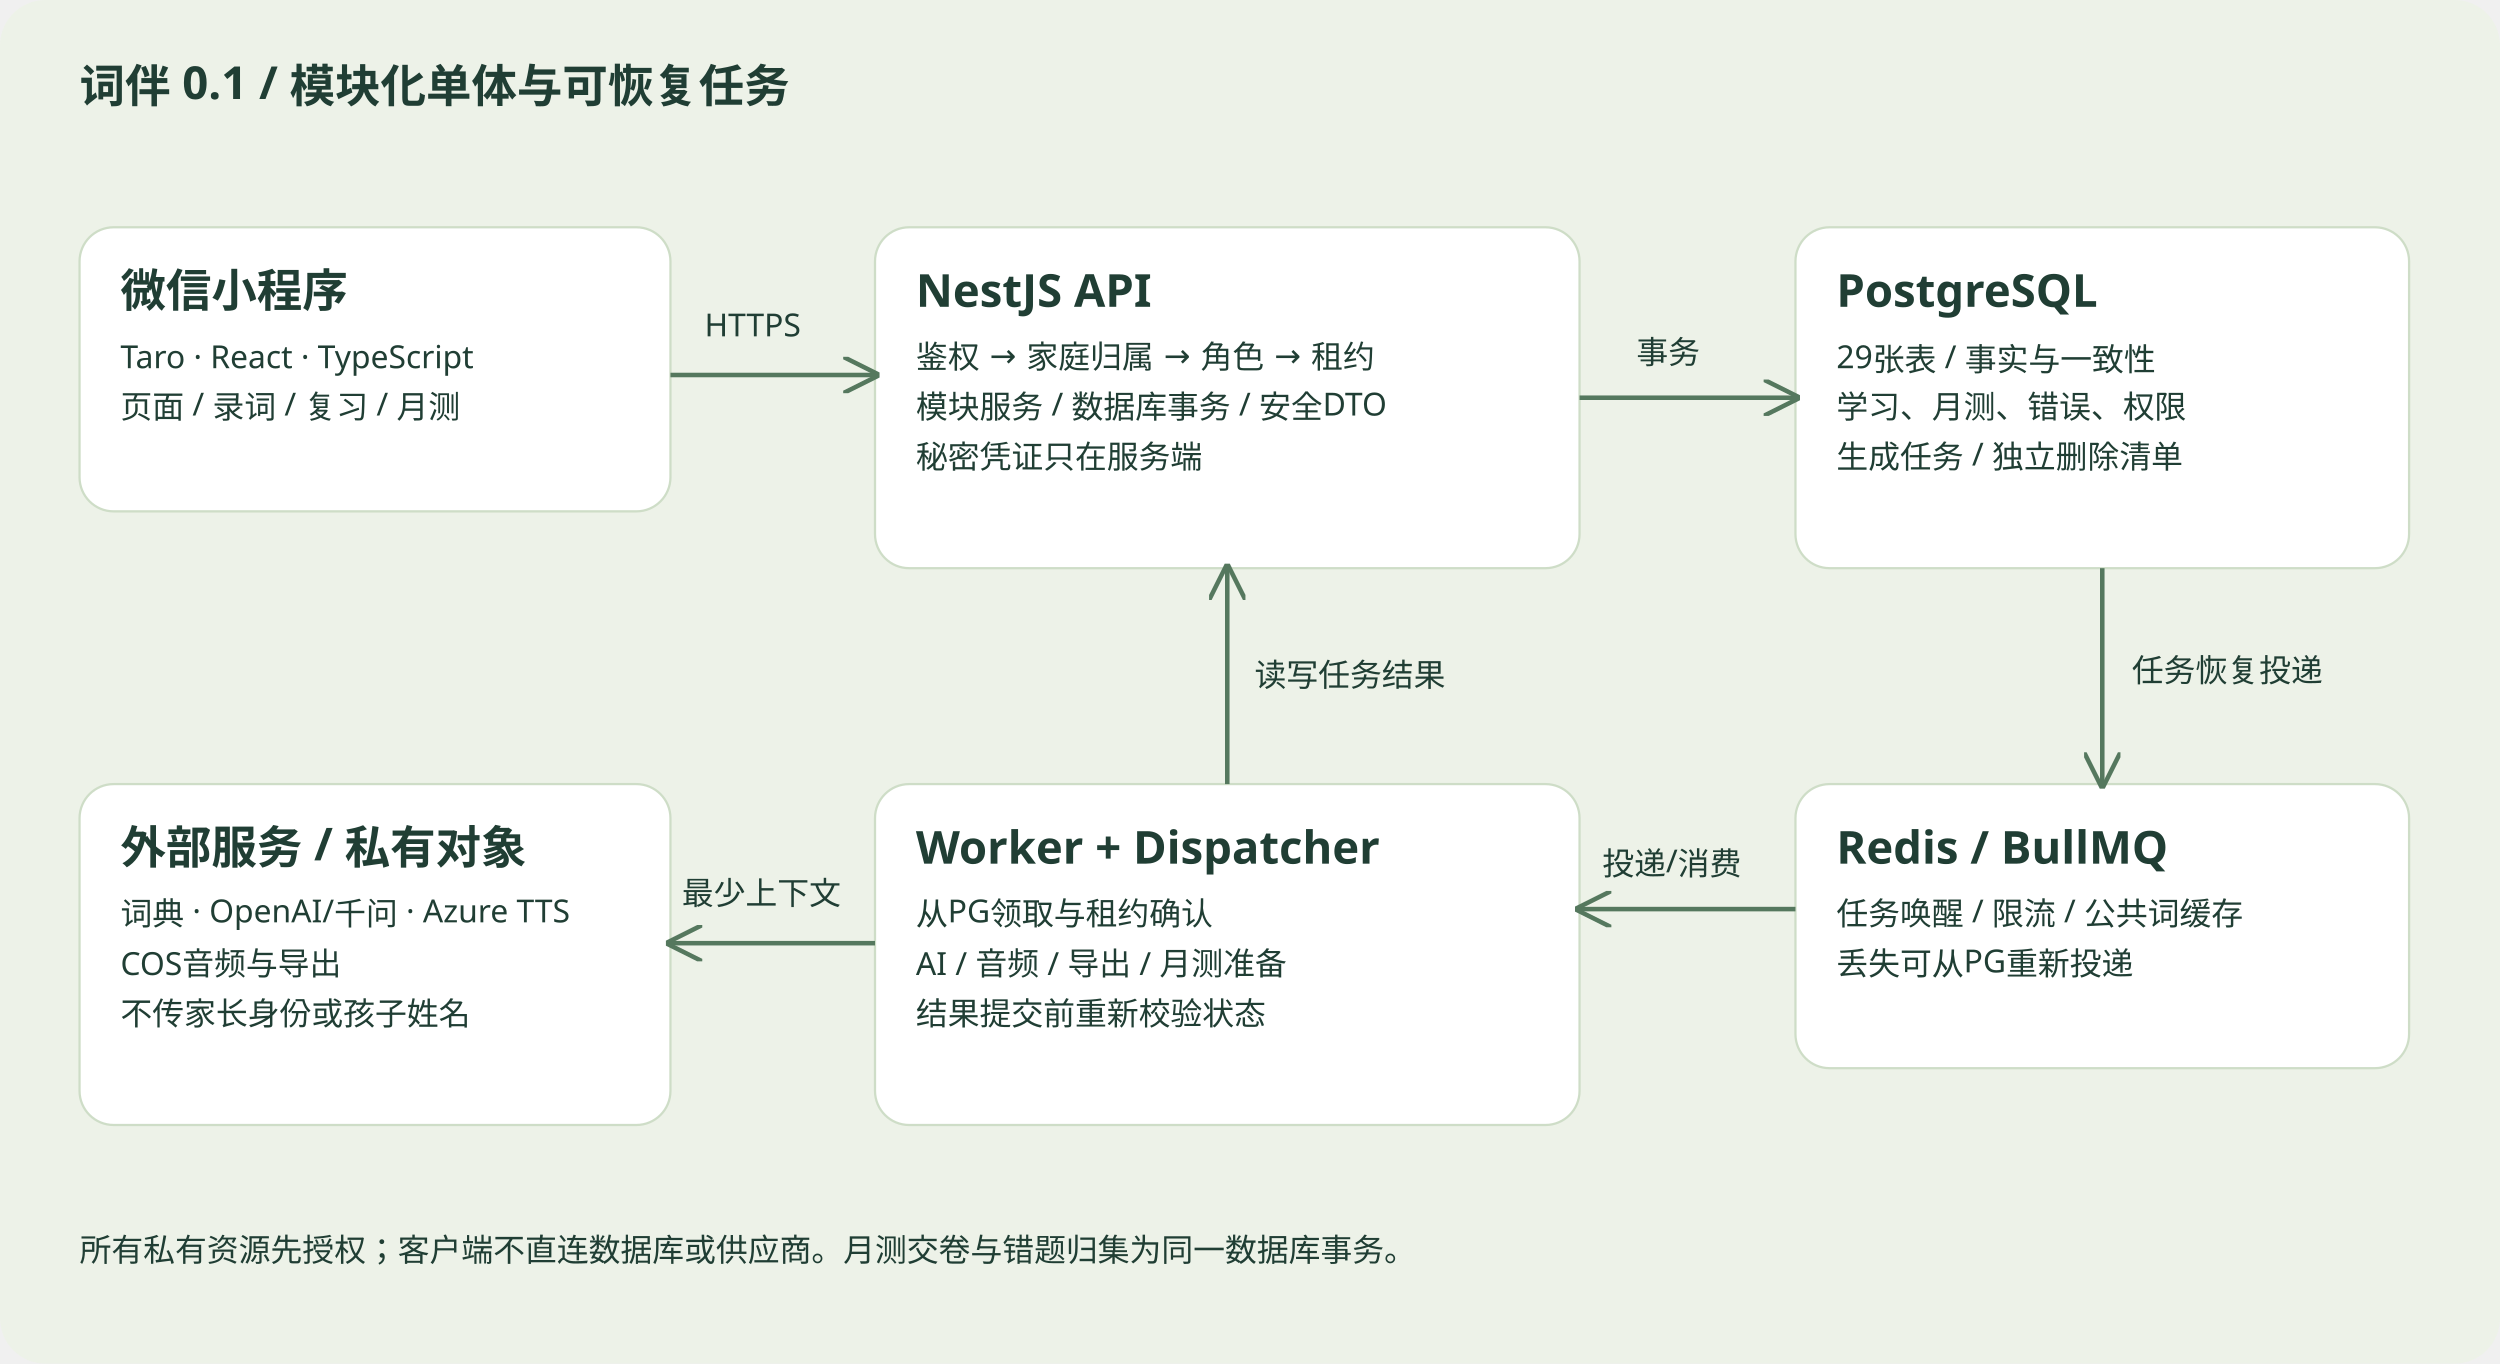
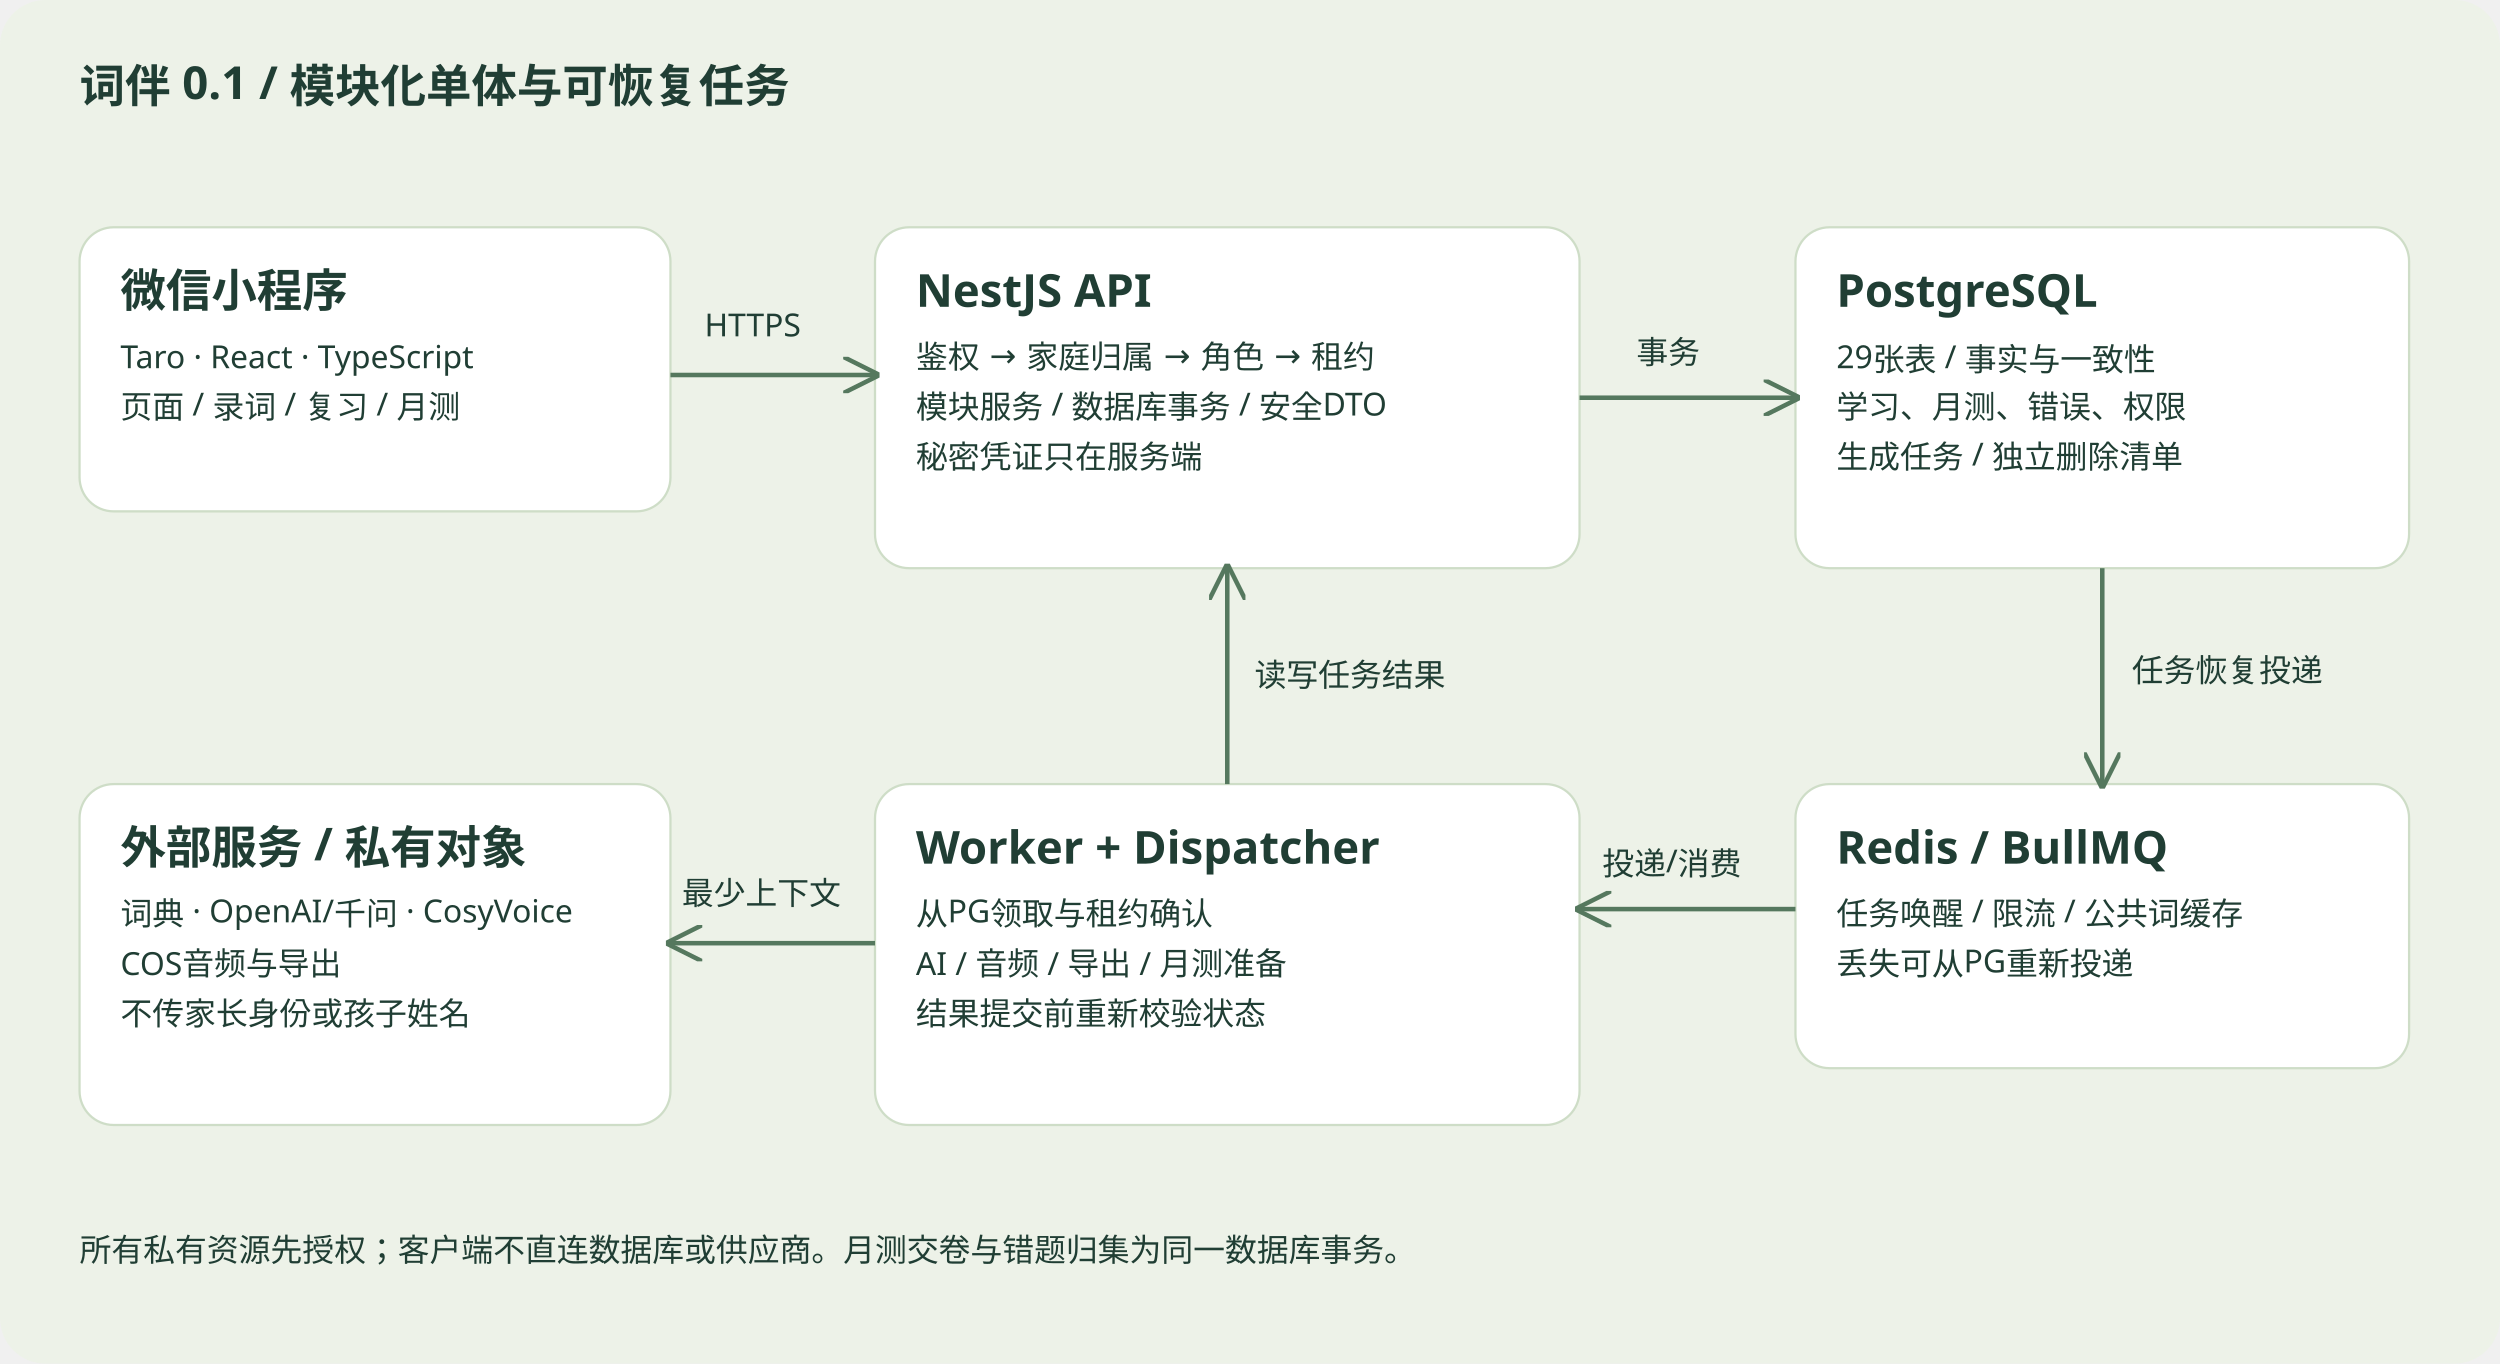
<svg xmlns="http://www.w3.org/2000/svg" width="1100" height="600" viewBox="0 0 1100 600">
  <defs>
    <marker id="a" markerWidth="8" markerHeight="8" refX="7" refY="4" orient="auto">
      <path d="M0 0L8 4L0 8" fill="none" stroke="#55785e" />
    </marker>
  </defs>
  <rect width="1100" height="600" rx="20" fill="#edf2e8" />
  <style>text{font-family:PingFang SC,sans-serif;fill:#203e34}.small{font-size:14px}.title{font-size:20px;font-weight:600}</style>
  <text x="35" y="45" class="title">词伴 0.1 / 模块化单体与可恢复任务</text>
  <rect x="35" y="100" width="260" height="125" rx="15" fill="white" stroke="#ceddc7" />
  <text x="53" y="135" class="title">微信小程序</text>
  <text x="53" y="162" class="small">Taro · React · TypeScript</text>
  <text x="53" y="184" class="small">页面 / 录词 / 复习 / 月测</text>
  <rect x="385" y="100" width="310" height="150" rx="15" fill="white" stroke="#ceddc7" />
  <text x="403" y="135" class="title">NestJS API</text>
  <text x="403" y="162" class="small">鉴权 → 家庭归属 → 角色 → 租约</text>
  <text x="403" y="184" class="small">模块服务 / 数据库事务 / 安全DTO</text>
  <text x="403" y="206" class="small">秘密凭证只在服务端</text>
  <rect x="790" y="100" width="270" height="150" rx="15" fill="white" stroke="#ceddc7" />
  <text x="808" y="135" class="title">PostgreSQL</text>
  <text x="808" y="162" class="small">29张表 / 事实与一致性</text>
  <text x="808" y="184" class="small">学习、月测、错误、权限</text>
  <text x="808" y="206" class="small">生成任务 / 独立删除清单</text>
  <rect x="385" y="345" width="310" height="150" rx="15" fill="white" stroke="#ceddc7" />
  <text x="403" y="380" class="title">Worker + Dispatcher</text>
  <text x="403" y="407" class="small">从PG领取与租约确认</text>
  <text x="403" y="429" class="small">AI / 音频 / 导出 / 月测准备</text>
  <text x="403" y="451" class="small">结果提交前重新校验状态</text>
  <rect x="790" y="345" width="270" height="125" rx="15" fill="white" stroke="#ceddc7" />
  <text x="808" y="380" class="title">Redis / BullMQ</text>
  <text x="808" y="407" class="small">任务唤醒 / 限流 / 公共词缓存</text>
  <text x="808" y="429" class="small">丢失可从PG重新投递</text>
  <rect x="35" y="345" width="260" height="150" rx="15" fill="white" stroke="#ceddc7" />
  <text x="53" y="380" class="title">外部服务 / 私有对象</text>
-   <text x="53" y="407" class="small">词典 · OpenAI/千问 · Azure TTS</text>
+   <text x="53" y="407" class="small">词典 · OpenAI/千问 · CosyVoice</text>
  <text x="53" y="429" class="small">COS音频与导出</text>
  <text x="53" y="451" class="small">不传家长身份或孩子姓名</text>
  <polyline points="295,165 385,165" fill="none" stroke="#55785e" stroke-width="2" marker-end="url(#a)" />
  <text x="310" y="148" class="small">HTTPS</text>
  <polyline points="695,175 790,175" fill="none" stroke="#55785e" stroke-width="2" marker-end="url(#a)" />
  <text x="720" y="160" class="small">事务</text>
  <polyline points="540,345 540,250" fill="none" stroke="#55785e" stroke-width="2" marker-end="url(#a)" />
  <text x="552" y="302" class="small">读写任务结果</text>
  <polyline points="790,400 695,400" fill="none" stroke="#55785e" stroke-width="2" marker-end="url(#a)" />
  <text x="705" y="385" class="small">投递/消费</text>
  <polyline points="385,415 295,415" fill="none" stroke="#55785e" stroke-width="2" marker-end="url(#a)" />
  <text x="300" y="398" class="small">最少上下文</text>
  <polyline points="925,250 925,345" fill="none" stroke="#55785e" stroke-width="2" marker-end="url(#a)" />
  <text x="938" y="300" class="small">任务恢复投递</text>
  <text x="35" y="555" class="small">所有私有资源先授权；客户端不直连数据库或供应商。月测交卷与错题归集为同一数据库事务。</text>
</svg>
